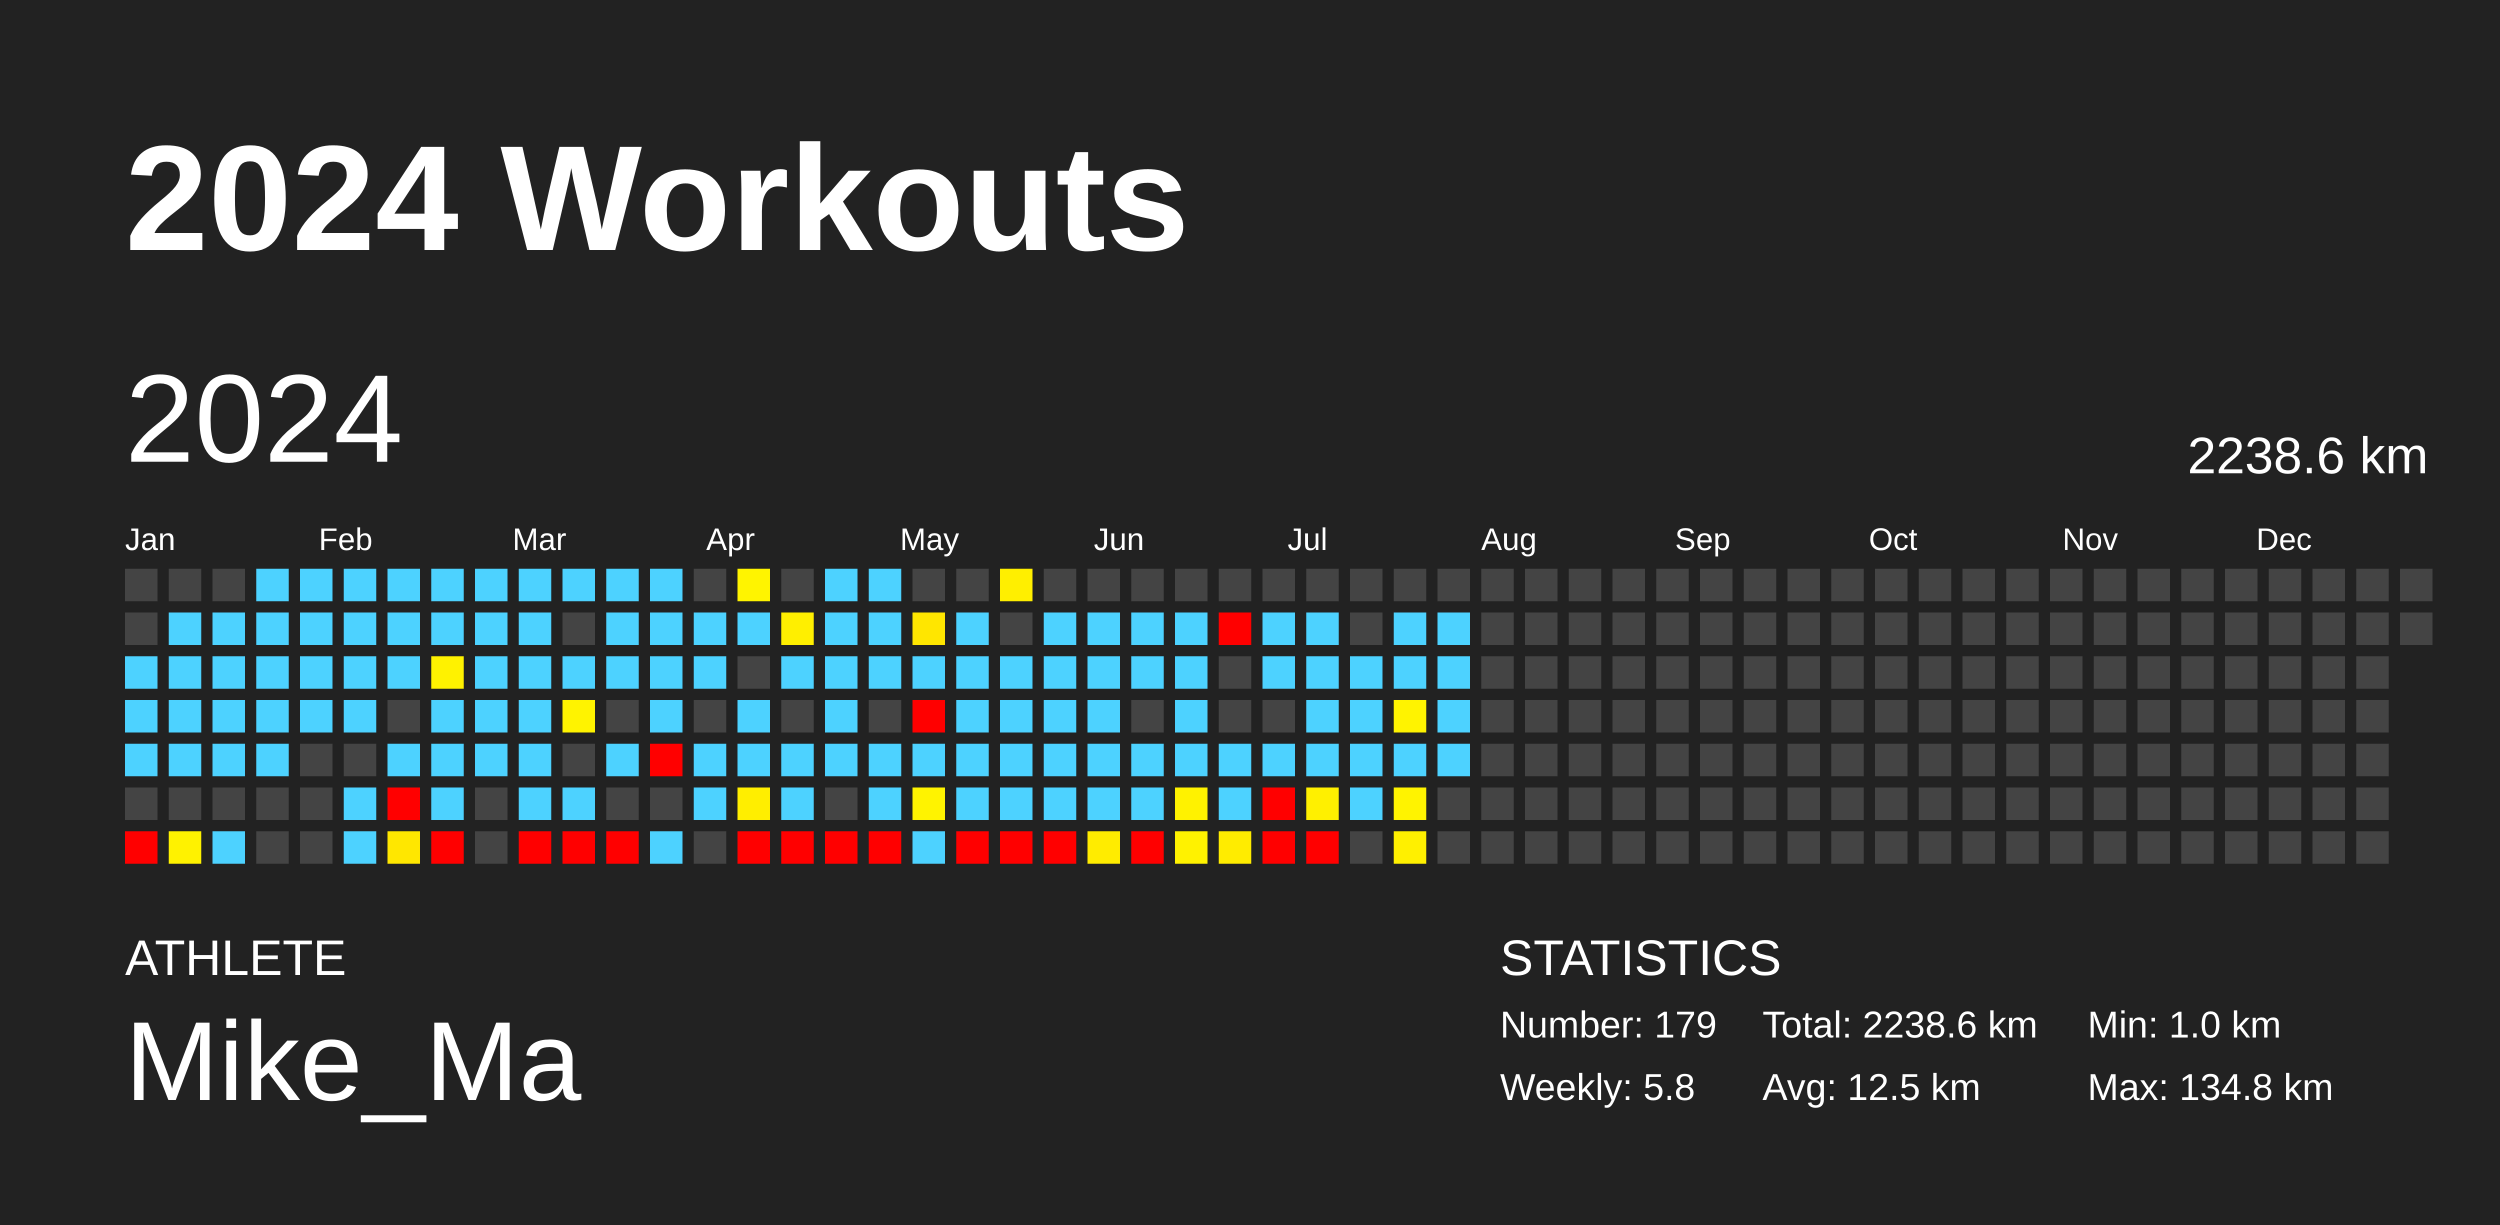
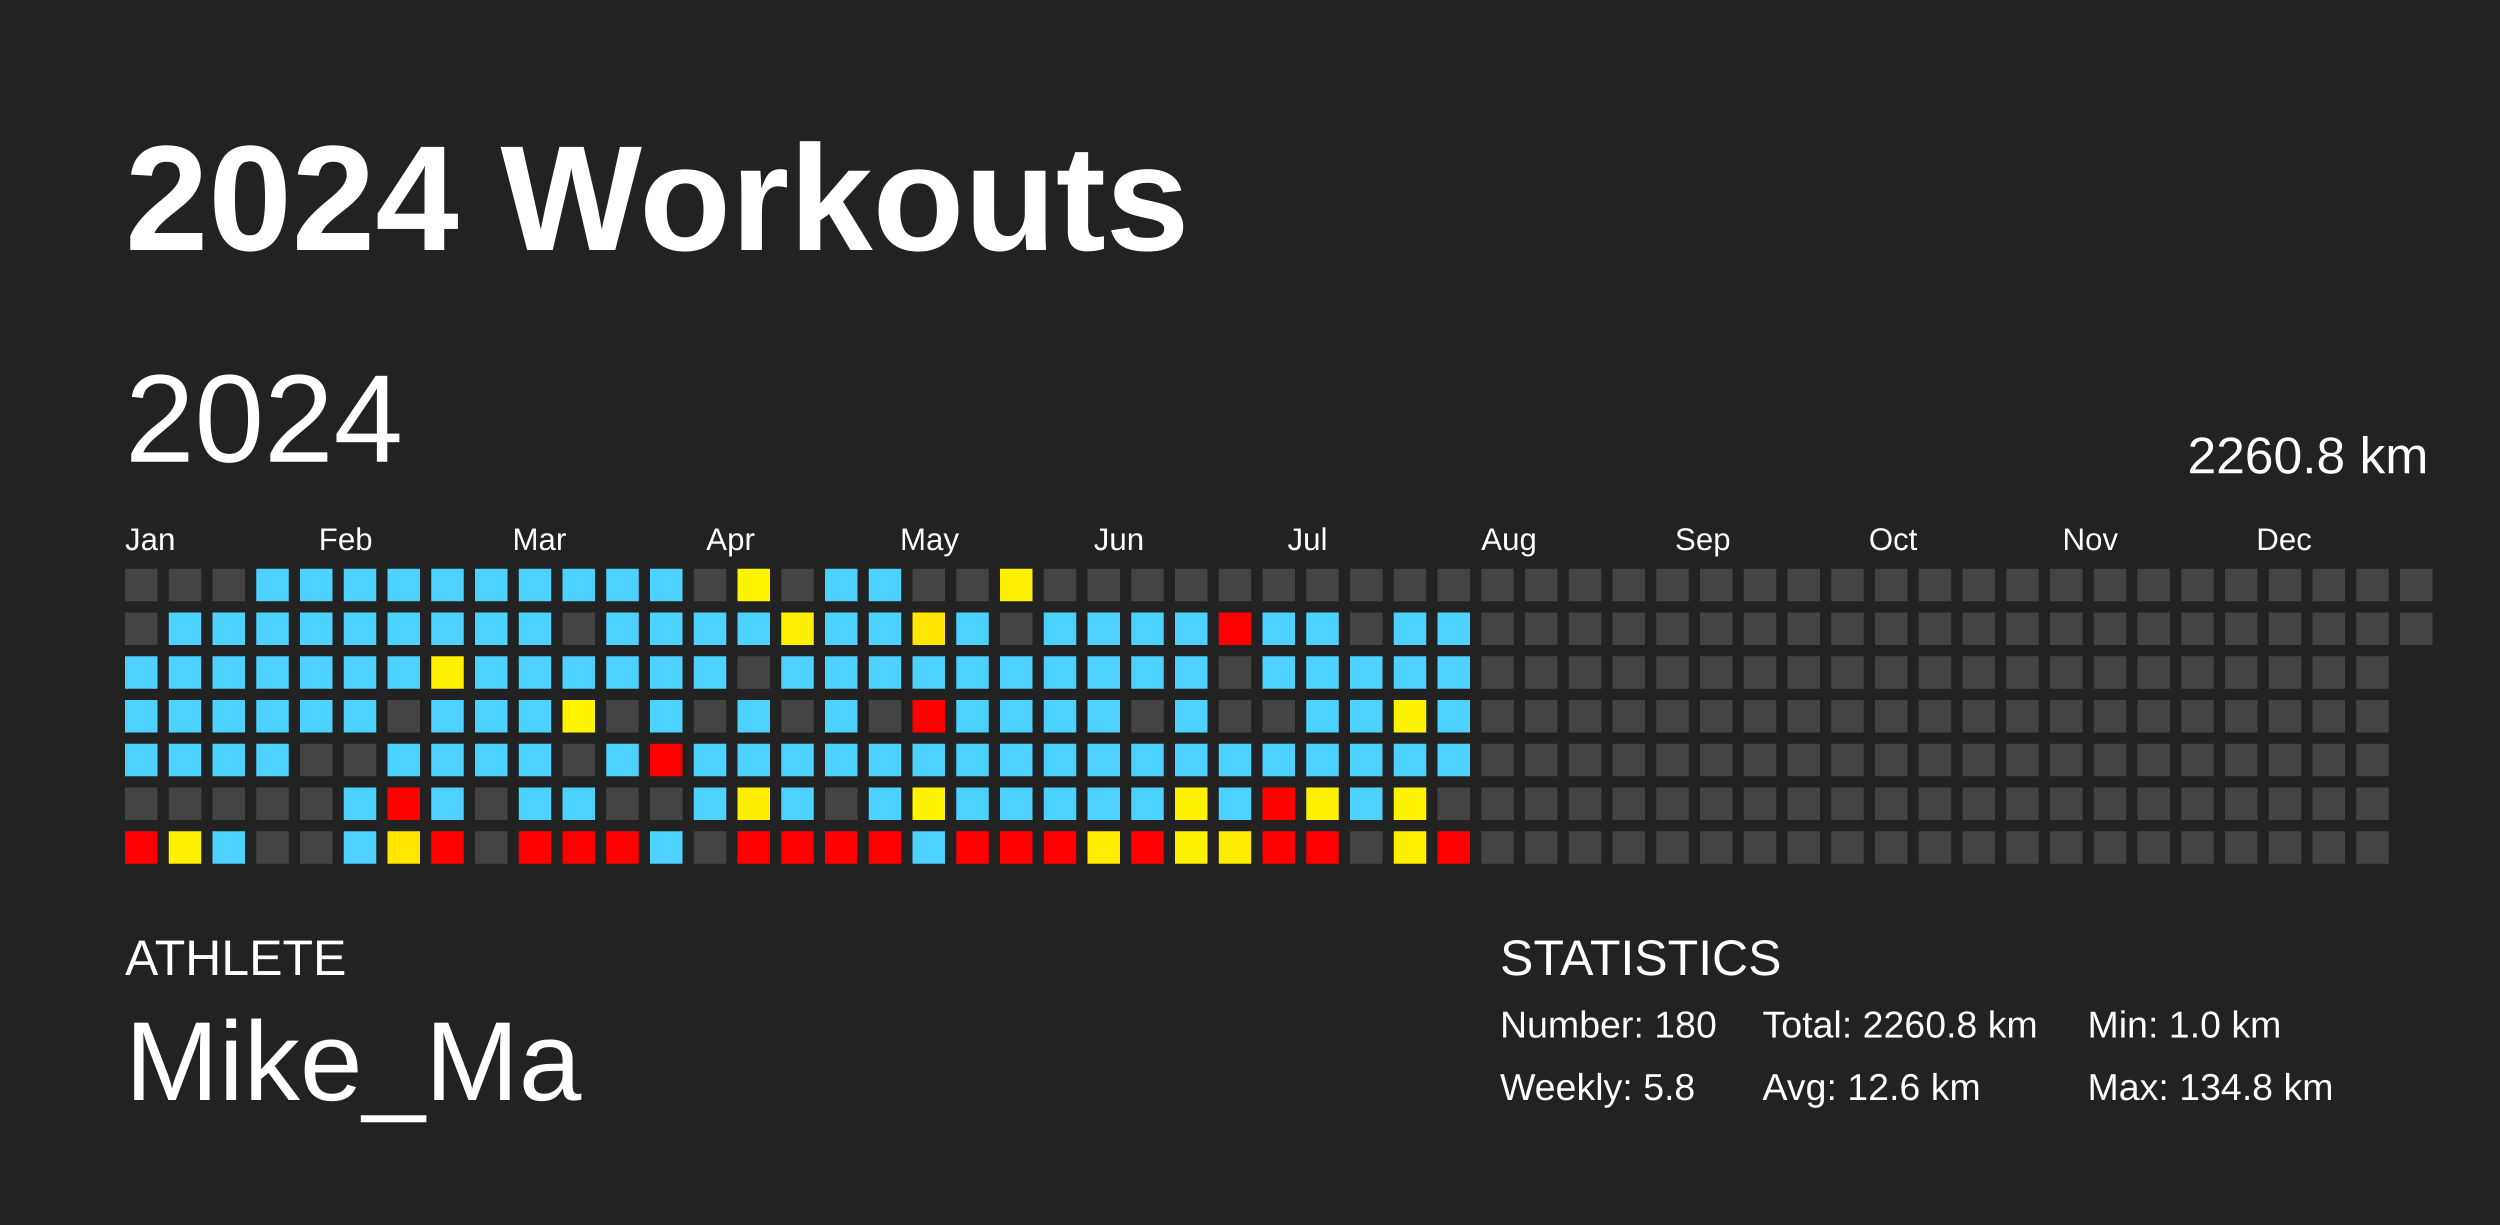
<svg xmlns="http://www.w3.org/2000/svg" baseProfile="full" height="98mm" version="1.1" viewBox="0,0,200,98" width="200mm">
  <defs />
  <rect fill="#222222" height="98" width="200" x="0" y="0" />
  <text fill="#FFFFFF" style="font-size:12px; font-family:Arial; font-weight:bold;" x="10" y="20">2024 Workouts</text>
  <text fill="#FFFFFF" style="font-size:4px; font-family:Arial" x="10" y="78">ATHLETE</text>
  <text fill="#FFFFFF" style="font-size:9px; font-family:Arial" x="10" y="88">Mike_Ma</text>
  <text fill="#FFFFFF" style="font-size:4px; font-family:Arial" x="120" y="78">STATISTICS</text>
-   <text fill="#FFFFFF" style="font-size:3px; font-family:Arial" x="120" y="83">Number: 179</text>
+   <text fill="#FFFFFF" style="font-size:3px; font-family:Arial" x="120" y="83">Number: 180</text>
  <text fill="#FFFFFF" style="font-size:3px; font-family:Arial" x="120" y="88">Weekly: 5.8</text>
-   <text fill="#FFFFFF" style="font-size:3px; font-family:Arial" x="141" y="83">Total: 2238.6 km</text>
-   <text fill="#FFFFFF" style="font-size:3px; font-family:Arial" x="141" y="88">Avg: 12.5 km</text>
+   <text fill="#FFFFFF" style="font-size:3px; font-family:Arial" x="141" y="83">Total: 2260.8 km</text>
+   <text fill="#FFFFFF" style="font-size:3px; font-family:Arial" x="141" y="88">Avg: 12.6 km</text>
  <text fill="#FFFFFF" style="font-size:3px; font-family:Arial" x="167" y="83">Min: 1.0 km</text>
  <text fill="#FFFFFF" style="font-size:3px; font-family:Arial" x="167" y="88">Max: 134.8 km</text>
  <text dominant-baseline="hanging" fill="#FFFFFF" style="font-size:10.0px; font-family:Arial;" x="10" y="30">2024</text>
-   <text dominant-baseline="hanging" fill="#FFFFFF" style="font-size:4.125px; font-family:Arial;" x="175" y="35">2238.6 km</text>
+   <text dominant-baseline="hanging" fill="#FFFFFF" style="font-size:4.125px; font-family:Arial;" x="175" y="35">2260.8 km</text>
  <text fill="#FFFFFF" style="font-size:2.5px; font-family:Arial" x="10.0" y="44">Jan</text>
  <text fill="#FFFFFF" style="font-size:2.5px; font-family:Arial" x="25.5" y="44">Feb</text>
  <text fill="#FFFFFF" style="font-size:2.5px; font-family:Arial" x="41.0" y="44">Mar</text>
  <text fill="#FFFFFF" style="font-size:2.5px; font-family:Arial" x="56.5" y="44">Apr</text>
  <text fill="#FFFFFF" style="font-size:2.5px; font-family:Arial" x="72.0" y="44">May</text>
  <text fill="#FFFFFF" style="font-size:2.5px; font-family:Arial" x="87.5" y="44">Jun</text>
  <text fill="#FFFFFF" style="font-size:2.5px; font-family:Arial" x="103.0" y="44">Jul</text>
  <text fill="#FFFFFF" style="font-size:2.5px; font-family:Arial" x="118.5" y="44">Aug</text>
  <text fill="#FFFFFF" style="font-size:2.5px; font-family:Arial" x="134.0" y="44">Sep</text>
  <text fill="#FFFFFF" style="font-size:2.5px; font-family:Arial" x="149.5" y="44">Oct</text>
  <text fill="#FFFFFF" style="font-size:2.5px; font-family:Arial" x="165.0" y="44">Nov</text>
  <text fill="#FFFFFF" style="font-size:2.5px; font-family:Arial" x="180.5" y="44">Dec</text>
  <rect fill="#444444" height="2.6" width="2.6" x="10.0" y="45.5" />
  <rect fill="#444444" height="2.6" width="2.6" x="10.0" y="49.0" />
  <rect fill="#4dd2ff" height="2.6" width="2.6" x="10.0" y="52.5" />
  <rect fill="#4dd2ff" height="2.6" width="2.6" x="10.0" y="56.0" />
  <rect fill="#4dd2ff" height="2.6" width="2.6" x="10.0" y="59.5" />
  <rect fill="#444444" height="2.6" width="2.6" x="10.0" y="63.0" />
  <rect fill="red" height="2.6" width="2.6" x="10.0" y="66.5" />
  <rect fill="#444444" height="2.6" width="2.6" x="13.5" y="45.5" />
  <rect fill="#4dd2ff" height="2.6" width="2.6" x="13.5" y="49.0" />
  <rect fill="#4dd2ff" height="2.6" width="2.6" x="13.5" y="52.5" />
  <rect fill="#4dd2ff" height="2.6" width="2.6" x="13.5" y="56.0" />
  <rect fill="#4dd2ff" height="2.6" width="2.6" x="13.5" y="59.5" />
  <rect fill="#444444" height="2.6" width="2.6" x="13.5" y="63.0" />
  <rect fill="#fff200" height="2.6" width="2.6" x="13.5" y="66.5" />
  <rect fill="#444444" height="2.6" width="2.6" x="17.0" y="45.5" />
  <rect fill="#4dd2ff" height="2.6" width="2.6" x="17.0" y="49.0" />
  <rect fill="#4dd2ff" height="2.6" width="2.6" x="17.0" y="52.5" />
  <rect fill="#4dd2ff" height="2.6" width="2.6" x="17.0" y="56.0" />
  <rect fill="#4dd2ff" height="2.6" width="2.6" x="17.0" y="59.5" />
  <rect fill="#444444" height="2.6" width="2.6" x="17.0" y="63.0" />
  <rect fill="#4dd2ff" height="2.6" width="2.6" x="17.0" y="66.5" />
  <rect fill="#4dd2ff" height="2.6" width="2.6" x="20.5" y="45.5" />
  <rect fill="#4dd2ff" height="2.6" width="2.6" x="20.5" y="49.0" />
  <rect fill="#4dd2ff" height="2.6" width="2.6" x="20.5" y="52.5" />
  <rect fill="#4dd2ff" height="2.6" width="2.6" x="20.5" y="56.0" />
  <rect fill="#4dd2ff" height="2.6" width="2.6" x="20.5" y="59.5" />
  <rect fill="#444444" height="2.6" width="2.6" x="20.5" y="63.0" />
  <rect fill="#444444" height="2.6" width="2.6" x="20.5" y="66.5" />
  <rect fill="#4dd2ff" height="2.6" width="2.6" x="24.0" y="45.5" />
  <rect fill="#4dd2ff" height="2.6" width="2.6" x="24.0" y="49.0" />
  <rect fill="#4dd2ff" height="2.6" width="2.6" x="24.0" y="52.5" />
  <rect fill="#4dd2ff" height="2.6" width="2.6" x="24.0" y="56.0" />
  <rect fill="#444444" height="2.6" width="2.6" x="24.0" y="59.5" />
  <rect fill="#444444" height="2.6" width="2.6" x="24.0" y="63.0" />
  <rect fill="#444444" height="2.6" width="2.6" x="24.0" y="66.5" />
  <rect fill="#4dd2ff" height="2.6" width="2.6" x="27.5" y="45.5" />
  <rect fill="#4dd2ff" height="2.6" width="2.6" x="27.5" y="49.0" />
  <rect fill="#4dd2ff" height="2.6" width="2.6" x="27.5" y="52.5" />
  <rect fill="#4dd2ff" height="2.6" width="2.6" x="27.5" y="56.0" />
  <rect fill="#444444" height="2.6" width="2.6" x="27.5" y="59.5" />
  <rect fill="#4dd2ff" height="2.6" width="2.6" x="27.5" y="63.0" />
  <rect fill="#4dd2ff" height="2.6" width="2.6" x="27.5" y="66.5" />
  <rect fill="#4dd2ff" height="2.6" width="2.6" x="31.0" y="45.5" />
  <rect fill="#4dd2ff" height="2.6" width="2.6" x="31.0" y="49.0" />
  <rect fill="#4dd2ff" height="2.6" width="2.6" x="31.0" y="52.5" />
  <rect fill="#444444" height="2.6" width="2.6" x="31.0" y="56.0" />
  <rect fill="#4dd2ff" height="2.6" width="2.6" x="31.0" y="59.5" />
  <rect fill="red" height="2.6" width="2.6" x="31.0" y="63.0" />
  <rect fill="#ffe700" height="2.6" width="2.6" x="31.0" y="66.5" />
  <rect fill="#4dd2ff" height="2.6" width="2.6" x="34.5" y="45.5" />
  <rect fill="#4dd2ff" height="2.6" width="2.6" x="34.5" y="49.0" />
  <rect fill="#fff200" height="2.6" width="2.6" x="34.5" y="52.5" />
  <rect fill="#4dd2ff" height="2.6" width="2.6" x="34.5" y="56.0" />
  <rect fill="#4dd2ff" height="2.6" width="2.6" x="34.5" y="59.5" />
  <rect fill="#4dd2ff" height="2.6" width="2.6" x="34.5" y="63.0" />
  <rect fill="red" height="2.6" width="2.6" x="34.5" y="66.5" />
  <rect fill="#4dd2ff" height="2.6" width="2.6" x="38.0" y="45.5" />
  <rect fill="#4dd2ff" height="2.6" width="2.6" x="38.0" y="49.0" />
  <rect fill="#4dd2ff" height="2.6" width="2.6" x="38.0" y="52.5" />
  <rect fill="#4dd2ff" height="2.6" width="2.6" x="38.0" y="56.0" />
  <rect fill="#4dd2ff" height="2.6" width="2.6" x="38.0" y="59.5" />
  <rect fill="#444444" height="2.6" width="2.6" x="38.0" y="63.0" />
  <rect fill="#444444" height="2.6" width="2.6" x="38.0" y="66.5" />
  <rect fill="#4dd2ff" height="2.6" width="2.6" x="41.5" y="45.5" />
  <rect fill="#4dd2ff" height="2.6" width="2.6" x="41.5" y="49.0" />
  <rect fill="#4dd2ff" height="2.6" width="2.6" x="41.5" y="52.5" />
  <rect fill="#4dd2ff" height="2.6" width="2.6" x="41.5" y="56.0" />
  <rect fill="#4dd2ff" height="2.6" width="2.6" x="41.5" y="59.5" />
  <rect fill="#4dd2ff" height="2.6" width="2.6" x="41.5" y="63.0" />
  <rect fill="red" height="2.6" width="2.6" x="41.5" y="66.5" />
  <rect fill="#4dd2ff" height="2.6" width="2.6" x="45.0" y="45.5" />
  <rect fill="#444444" height="2.6" width="2.6" x="45.0" y="49.0" />
  <rect fill="#4dd2ff" height="2.6" width="2.6" x="45.0" y="52.5" />
  <rect fill="#fff300" height="2.6" width="2.6" x="45.0" y="56.0" />
  <rect fill="#444444" height="2.6" width="2.6" x="45.0" y="59.5" />
  <rect fill="#4dd2ff" height="2.6" width="2.6" x="45.0" y="63.0" />
  <rect fill="red" height="2.6" width="2.6" x="45.0" y="66.5" />
  <rect fill="#4dd2ff" height="2.6" width="2.6" x="48.5" y="45.5" />
  <rect fill="#4dd2ff" height="2.6" width="2.6" x="48.5" y="49.0" />
  <rect fill="#4dd2ff" height="2.6" width="2.6" x="48.5" y="52.5" />
  <rect fill="#444444" height="2.6" width="2.6" x="48.5" y="56.0" />
  <rect fill="#4dd2ff" height="2.6" width="2.6" x="48.5" y="59.5" />
  <rect fill="#444444" height="2.6" width="2.6" x="48.5" y="63.0" />
  <rect fill="red" height="2.6" width="2.6" x="48.5" y="66.5" />
  <rect fill="#4dd2ff" height="2.6" width="2.6" x="52.0" y="45.5" />
  <rect fill="#4dd2ff" height="2.6" width="2.6" x="52.0" y="49.0" />
  <rect fill="#4dd2ff" height="2.6" width="2.6" x="52.0" y="52.5" />
  <rect fill="#4dd2ff" height="2.6" width="2.6" x="52.0" y="56.0" />
  <rect fill="red" height="2.6" width="2.6" x="52.0" y="59.5" />
  <rect fill="#444444" height="2.6" width="2.6" x="52.0" y="63.0" />
  <rect fill="#4dd2ff" height="2.6" width="2.6" x="52.0" y="66.5" />
  <rect fill="#444444" height="2.6" width="2.6" x="55.5" y="45.5" />
  <rect fill="#4dd2ff" height="2.6" width="2.6" x="55.5" y="49.0" />
  <rect fill="#4dd2ff" height="2.6" width="2.6" x="55.5" y="52.5" />
  <rect fill="#444444" height="2.6" width="2.6" x="55.5" y="56.0" />
  <rect fill="#4dd2ff" height="2.6" width="2.6" x="55.5" y="59.5" />
  <rect fill="#4dd2ff" height="2.6" width="2.6" x="55.5" y="63.0" />
  <rect fill="#444444" height="2.6" width="2.6" x="55.5" y="66.5" />
  <rect fill="#fff400" height="2.6" width="2.6" x="59.0" y="45.5" />
  <rect fill="#4dd2ff" height="2.6" width="2.6" x="59.0" y="49.0" />
  <rect fill="#444444" height="2.6" width="2.6" x="59.0" y="52.5" />
  <rect fill="#4dd2ff" height="2.6" width="2.6" x="59.0" y="56.0" />
  <rect fill="#4dd2ff" height="2.6" width="2.6" x="59.0" y="59.5" />
  <rect fill="#ffee00" height="2.6" width="2.6" x="59.0" y="63.0" />
  <rect fill="red" height="2.6" width="2.6" x="59.0" y="66.5" />
  <rect fill="#444444" height="2.6" width="2.6" x="62.5" y="45.5" />
  <rect fill="#ffef00" height="2.6" width="2.6" x="62.5" y="49.0" />
  <rect fill="#4dd2ff" height="2.6" width="2.6" x="62.5" y="52.5" />
  <rect fill="#444444" height="2.6" width="2.6" x="62.5" y="56.0" />
  <rect fill="#4dd2ff" height="2.6" width="2.6" x="62.5" y="59.5" />
  <rect fill="#4dd2ff" height="2.6" width="2.6" x="62.5" y="63.0" />
  <rect fill="red" height="2.6" width="2.6" x="62.5" y="66.5" />
  <rect fill="#4dd2ff" height="2.6" width="2.6" x="66.0" y="45.5" />
  <rect fill="#4dd2ff" height="2.6" width="2.6" x="66.0" y="49.0" />
  <rect fill="#4dd2ff" height="2.6" width="2.6" x="66.0" y="52.5" />
  <rect fill="#4dd2ff" height="2.6" width="2.6" x="66.0" y="56.0" />
  <rect fill="#4dd2ff" height="2.6" width="2.6" x="66.0" y="59.5" />
  <rect fill="#444444" height="2.6" width="2.6" x="66.0" y="63.0" />
  <rect fill="red" height="2.6" width="2.6" x="66.0" y="66.5" />
  <rect fill="#4dd2ff" height="2.6" width="2.6" x="69.5" y="45.5" />
  <rect fill="#4dd2ff" height="2.6" width="2.6" x="69.5" y="49.0" />
  <rect fill="#4dd2ff" height="2.6" width="2.6" x="69.5" y="52.5" />
  <rect fill="#444444" height="2.6" width="2.6" x="69.5" y="56.0" />
  <rect fill="#4dd2ff" height="2.6" width="2.6" x="69.5" y="59.5" />
  <rect fill="#4dd2ff" height="2.6" width="2.6" x="69.5" y="63.0" />
  <rect fill="red" height="2.6" width="2.6" x="69.5" y="66.5" />
  <rect fill="#444444" height="2.6" width="2.6" x="73.0" y="45.5" />
  <rect fill="#ffe600" height="2.6" width="2.6" x="73.0" y="49.0" />
  <rect fill="#4dd2ff" height="2.6" width="2.6" x="73.0" y="52.5" />
  <rect fill="red" height="2.6" width="2.6" x="73.0" y="56.0" />
  <rect fill="#4dd2ff" height="2.6" width="2.6" x="73.0" y="59.5" />
  <rect fill="#fff300" height="2.6" width="2.6" x="73.0" y="63.0" />
  <rect fill="#4dd2ff" height="2.6" width="2.6" x="73.0" y="66.5" />
  <rect fill="#444444" height="2.6" width="2.6" x="76.5" y="45.5" />
  <rect fill="#4dd2ff" height="2.6" width="2.6" x="76.5" y="49.0" />
  <rect fill="#4dd2ff" height="2.6" width="2.6" x="76.5" y="52.5" />
  <rect fill="#4dd2ff" height="2.6" width="2.6" x="76.5" y="56.0" />
  <rect fill="#4dd2ff" height="2.6" width="2.6" x="76.5" y="59.5" />
  <rect fill="#4dd2ff" height="2.6" width="2.6" x="76.5" y="63.0" />
  <rect fill="red" height="2.6" width="2.6" x="76.5" y="66.5" />
  <rect fill="#ffef00" height="2.6" width="2.6" x="80.0" y="45.5" />
  <rect fill="#444444" height="2.6" width="2.6" x="80.0" y="49.0" />
  <rect fill="#4dd2ff" height="2.6" width="2.6" x="80.0" y="52.5" />
  <rect fill="#4dd2ff" height="2.6" width="2.6" x="80.0" y="56.0" />
  <rect fill="#4dd2ff" height="2.6" width="2.6" x="80.0" y="59.5" />
  <rect fill="#4dd2ff" height="2.6" width="2.6" x="80.0" y="63.0" />
  <rect fill="red" height="2.6" width="2.6" x="80.0" y="66.5" />
  <rect fill="#444444" height="2.6" width="2.6" x="83.5" y="45.5" />
  <rect fill="#4dd2ff" height="2.6" width="2.6" x="83.5" y="49.0" />
  <rect fill="#4dd2ff" height="2.6" width="2.6" x="83.5" y="52.5" />
  <rect fill="#4dd2ff" height="2.6" width="2.6" x="83.5" y="56.0" />
  <rect fill="#4dd2ff" height="2.6" width="2.6" x="83.5" y="59.5" />
  <rect fill="#4dd2ff" height="2.6" width="2.6" x="83.5" y="63.0" />
  <rect fill="red" height="2.6" width="2.6" x="83.5" y="66.5" />
  <rect fill="#444444" height="2.6" width="2.6" x="87.0" y="45.5" />
  <rect fill="#4dd2ff" height="2.6" width="2.6" x="87.0" y="49.0" />
  <rect fill="#4dd2ff" height="2.6" width="2.6" x="87.0" y="52.5" />
  <rect fill="#4dd2ff" height="2.6" width="2.6" x="87.0" y="56.0" />
  <rect fill="#4dd2ff" height="2.6" width="2.6" x="87.0" y="59.5" />
  <rect fill="#4dd2ff" height="2.6" width="2.6" x="87.0" y="63.0" />
  <rect fill="#ffec00" height="2.6" width="2.6" x="87.0" y="66.5" />
  <rect fill="#444444" height="2.6" width="2.6" x="90.5" y="45.5" />
  <rect fill="#4dd2ff" height="2.6" width="2.6" x="90.5" y="49.0" />
  <rect fill="#4dd2ff" height="2.6" width="2.6" x="90.5" y="52.5" />
  <rect fill="#444444" height="2.6" width="2.6" x="90.5" y="56.0" />
  <rect fill="#4dd2ff" height="2.6" width="2.6" x="90.5" y="59.5" />
  <rect fill="#4dd2ff" height="2.6" width="2.6" x="90.5" y="63.0" />
  <rect fill="red" height="2.6" width="2.6" x="90.5" y="66.5" />
  <rect fill="#444444" height="2.6" width="2.6" x="94.0" y="45.5" />
  <rect fill="#4dd2ff" height="2.6" width="2.6" x="94.0" y="49.0" />
  <rect fill="#4dd2ff" height="2.6" width="2.6" x="94.0" y="52.5" />
  <rect fill="#4dd2ff" height="2.6" width="2.6" x="94.0" y="56.0" />
  <rect fill="#4dd2ff" height="2.6" width="2.6" x="94.0" y="59.5" />
  <rect fill="#fff200" height="2.6" width="2.6" x="94.0" y="63.0" />
  <rect fill="#fff200" height="2.6" width="2.6" x="94.0" y="66.5" />
  <rect fill="#444444" height="2.6" width="2.6" x="97.5" y="45.5" />
  <rect fill="red" height="2.6" width="2.6" x="97.5" y="49.0" />
  <rect fill="#444444" height="2.6" width="2.6" x="97.5" y="52.5" />
  <rect fill="#444444" height="2.6" width="2.6" x="97.5" y="56.0" />
  <rect fill="#4dd2ff" height="2.6" width="2.6" x="97.5" y="59.5" />
  <rect fill="#4dd2ff" height="2.6" width="2.6" x="97.5" y="63.0" />
  <rect fill="#ffec00" height="2.6" width="2.6" x="97.5" y="66.5" />
  <rect fill="#444444" height="2.6" width="2.6" x="101.0" y="45.5" />
  <rect fill="#4dd2ff" height="2.6" width="2.6" x="101.0" y="49.0" />
  <rect fill="#4dd2ff" height="2.6" width="2.6" x="101.0" y="52.5" />
  <rect fill="#444444" height="2.6" width="2.6" x="101.0" y="56.0" />
  <rect fill="#4dd2ff" height="2.6" width="2.6" x="101.0" y="59.5" />
  <rect fill="red" height="2.6" width="2.6" x="101.0" y="63.0" />
  <rect fill="red" height="2.6" width="2.6" x="101.0" y="66.5" />
  <rect fill="#444444" height="2.6" width="2.6" x="104.5" y="45.5" />
  <rect fill="#4dd2ff" height="2.6" width="2.6" x="104.5" y="49.0" />
  <rect fill="#4dd2ff" height="2.6" width="2.6" x="104.5" y="52.5" />
  <rect fill="#4dd2ff" height="2.6" width="2.6" x="104.5" y="56.0" />
  <rect fill="#4dd2ff" height="2.6" width="2.6" x="104.5" y="59.5" />
  <rect fill="#fff000" height="2.6" width="2.6" x="104.5" y="63.0" />
  <rect fill="red" height="2.6" width="2.6" x="104.5" y="66.5" />
  <rect fill="#444444" height="2.6" width="2.6" x="108.0" y="45.5" />
  <rect fill="#444444" height="2.6" width="2.6" x="108.0" y="49.0" />
  <rect fill="#4dd2ff" height="2.6" width="2.6" x="108.0" y="52.5" />
  <rect fill="#4dd2ff" height="2.6" width="2.6" x="108.0" y="56.0" />
  <rect fill="#4dd2ff" height="2.6" width="2.6" x="108.0" y="59.5" />
  <rect fill="#4dd2ff" height="2.6" width="2.6" x="108.0" y="63.0" />
  <rect fill="#444444" height="2.6" width="2.6" x="108.0" y="66.5" />
  <rect fill="#444444" height="2.6" width="2.6" x="111.5" y="45.5" />
  <rect fill="#4dd2ff" height="2.6" width="2.6" x="111.5" y="49.0" />
  <rect fill="#4dd2ff" height="2.6" width="2.6" x="111.5" y="52.5" />
  <rect fill="#fff300" height="2.6" width="2.6" x="111.5" y="56.0" />
  <rect fill="#4dd2ff" height="2.6" width="2.6" x="111.5" y="59.5" />
  <rect fill="#fff300" height="2.6" width="2.6" x="111.5" y="63.0" />
  <rect fill="#fff000" height="2.6" width="2.6" x="111.5" y="66.5" />
  <rect fill="#444444" height="2.6" width="2.6" x="115.0" y="45.5" />
  <rect fill="#4dd2ff" height="2.6" width="2.6" x="115.0" y="49.0" />
  <rect fill="#4dd2ff" height="2.6" width="2.6" x="115.0" y="52.5" />
  <rect fill="#4dd2ff" height="2.6" width="2.6" x="115.0" y="56.0" />
  <rect fill="#4dd2ff" height="2.6" width="2.6" x="115.0" y="59.5" />
  <rect fill="#444444" height="2.6" width="2.6" x="115.0" y="63.0" />
-   <rect fill="#444444" height="2.6" width="2.6" x="115.0" y="66.5" />
+   <rect fill="red" height="2.6" width="2.6" x="115.0" y="66.5" />
  <rect fill="#444444" height="2.6" width="2.6" x="118.5" y="45.5" />
  <rect fill="#444444" height="2.6" width="2.6" x="118.5" y="49.0" />
  <rect fill="#444444" height="2.6" width="2.6" x="118.5" y="52.5" />
  <rect fill="#444444" height="2.6" width="2.6" x="118.5" y="56.0" />
  <rect fill="#444444" height="2.6" width="2.6" x="118.5" y="59.5" />
  <rect fill="#444444" height="2.6" width="2.6" x="118.5" y="63.0" />
  <rect fill="#444444" height="2.6" width="2.6" x="118.5" y="66.5" />
  <rect fill="#444444" height="2.6" width="2.6" x="122.0" y="45.5" />
  <rect fill="#444444" height="2.6" width="2.6" x="122.0" y="49.0" />
  <rect fill="#444444" height="2.6" width="2.6" x="122.0" y="52.5" />
  <rect fill="#444444" height="2.6" width="2.6" x="122.0" y="56.0" />
  <rect fill="#444444" height="2.6" width="2.6" x="122.0" y="59.5" />
  <rect fill="#444444" height="2.6" width="2.6" x="122.0" y="63.0" />
  <rect fill="#444444" height="2.6" width="2.6" x="122.0" y="66.5" />
  <rect fill="#444444" height="2.6" width="2.6" x="125.5" y="45.5" />
  <rect fill="#444444" height="2.6" width="2.6" x="125.5" y="49.0" />
  <rect fill="#444444" height="2.6" width="2.6" x="125.5" y="52.5" />
  <rect fill="#444444" height="2.6" width="2.6" x="125.5" y="56.0" />
  <rect fill="#444444" height="2.6" width="2.6" x="125.5" y="59.5" />
  <rect fill="#444444" height="2.6" width="2.6" x="125.5" y="63.0" />
  <rect fill="#444444" height="2.6" width="2.6" x="125.5" y="66.5" />
  <rect fill="#444444" height="2.6" width="2.6" x="129.0" y="45.5" />
  <rect fill="#444444" height="2.6" width="2.6" x="129.0" y="49.0" />
  <rect fill="#444444" height="2.6" width="2.6" x="129.0" y="52.5" />
  <rect fill="#444444" height="2.6" width="2.6" x="129.0" y="56.0" />
  <rect fill="#444444" height="2.6" width="2.6" x="129.0" y="59.5" />
  <rect fill="#444444" height="2.6" width="2.6" x="129.0" y="63.0" />
  <rect fill="#444444" height="2.6" width="2.6" x="129.0" y="66.5" />
  <rect fill="#444444" height="2.6" width="2.6" x="132.5" y="45.5" />
  <rect fill="#444444" height="2.6" width="2.6" x="132.5" y="49.0" />
  <rect fill="#444444" height="2.6" width="2.6" x="132.5" y="52.5" />
  <rect fill="#444444" height="2.6" width="2.6" x="132.5" y="56.0" />
  <rect fill="#444444" height="2.6" width="2.6" x="132.5" y="59.5" />
  <rect fill="#444444" height="2.6" width="2.6" x="132.5" y="63.0" />
  <rect fill="#444444" height="2.6" width="2.6" x="132.5" y="66.5" />
  <rect fill="#444444" height="2.6" width="2.6" x="136.0" y="45.5" />
  <rect fill="#444444" height="2.6" width="2.6" x="136.0" y="49.0" />
  <rect fill="#444444" height="2.6" width="2.6" x="136.0" y="52.5" />
  <rect fill="#444444" height="2.6" width="2.6" x="136.0" y="56.0" />
  <rect fill="#444444" height="2.6" width="2.6" x="136.0" y="59.5" />
  <rect fill="#444444" height="2.6" width="2.6" x="136.0" y="63.0" />
  <rect fill="#444444" height="2.6" width="2.6" x="136.0" y="66.5" />
  <rect fill="#444444" height="2.6" width="2.6" x="139.5" y="45.5" />
  <rect fill="#444444" height="2.6" width="2.6" x="139.5" y="49.0" />
  <rect fill="#444444" height="2.6" width="2.6" x="139.5" y="52.5" />
  <rect fill="#444444" height="2.6" width="2.6" x="139.5" y="56.0" />
  <rect fill="#444444" height="2.6" width="2.6" x="139.5" y="59.5" />
  <rect fill="#444444" height="2.6" width="2.6" x="139.5" y="63.0" />
  <rect fill="#444444" height="2.6" width="2.6" x="139.5" y="66.5" />
  <rect fill="#444444" height="2.6" width="2.6" x="143.0" y="45.5" />
  <rect fill="#444444" height="2.6" width="2.6" x="143.0" y="49.0" />
  <rect fill="#444444" height="2.6" width="2.6" x="143.0" y="52.5" />
  <rect fill="#444444" height="2.6" width="2.6" x="143.0" y="56.0" />
  <rect fill="#444444" height="2.6" width="2.6" x="143.0" y="59.5" />
  <rect fill="#444444" height="2.6" width="2.6" x="143.0" y="63.0" />
  <rect fill="#444444" height="2.6" width="2.6" x="143.0" y="66.5" />
  <rect fill="#444444" height="2.6" width="2.6" x="146.5" y="45.5" />
  <rect fill="#444444" height="2.6" width="2.6" x="146.5" y="49.0" />
  <rect fill="#444444" height="2.6" width="2.6" x="146.5" y="52.5" />
  <rect fill="#444444" height="2.6" width="2.6" x="146.5" y="56.0" />
  <rect fill="#444444" height="2.6" width="2.6" x="146.5" y="59.5" />
  <rect fill="#444444" height="2.6" width="2.6" x="146.5" y="63.0" />
  <rect fill="#444444" height="2.6" width="2.6" x="146.5" y="66.5" />
  <rect fill="#444444" height="2.6" width="2.6" x="150.0" y="45.5" />
  <rect fill="#444444" height="2.6" width="2.6" x="150.0" y="49.0" />
  <rect fill="#444444" height="2.6" width="2.6" x="150.0" y="52.5" />
  <rect fill="#444444" height="2.6" width="2.6" x="150.0" y="56.0" />
  <rect fill="#444444" height="2.6" width="2.6" x="150.0" y="59.5" />
  <rect fill="#444444" height="2.6" width="2.6" x="150.0" y="63.0" />
  <rect fill="#444444" height="2.6" width="2.6" x="150.0" y="66.5" />
  <rect fill="#444444" height="2.6" width="2.6" x="153.5" y="45.5" />
  <rect fill="#444444" height="2.6" width="2.6" x="153.5" y="49.0" />
  <rect fill="#444444" height="2.6" width="2.6" x="153.5" y="52.5" />
  <rect fill="#444444" height="2.6" width="2.6" x="153.5" y="56.0" />
  <rect fill="#444444" height="2.6" width="2.6" x="153.5" y="59.5" />
  <rect fill="#444444" height="2.6" width="2.6" x="153.5" y="63.0" />
  <rect fill="#444444" height="2.6" width="2.6" x="153.5" y="66.5" />
  <rect fill="#444444" height="2.6" width="2.6" x="157.0" y="45.5" />
  <rect fill="#444444" height="2.6" width="2.6" x="157.0" y="49.0" />
  <rect fill="#444444" height="2.6" width="2.6" x="157.0" y="52.5" />
  <rect fill="#444444" height="2.6" width="2.6" x="157.0" y="56.0" />
  <rect fill="#444444" height="2.6" width="2.6" x="157.0" y="59.5" />
  <rect fill="#444444" height="2.6" width="2.6" x="157.0" y="63.0" />
  <rect fill="#444444" height="2.6" width="2.6" x="157.0" y="66.5" />
  <rect fill="#444444" height="2.6" width="2.6" x="160.5" y="45.5" />
  <rect fill="#444444" height="2.6" width="2.6" x="160.5" y="49.0" />
  <rect fill="#444444" height="2.6" width="2.6" x="160.5" y="52.5" />
  <rect fill="#444444" height="2.6" width="2.6" x="160.5" y="56.0" />
  <rect fill="#444444" height="2.6" width="2.6" x="160.5" y="59.5" />
  <rect fill="#444444" height="2.6" width="2.6" x="160.5" y="63.0" />
  <rect fill="#444444" height="2.6" width="2.6" x="160.5" y="66.5" />
  <rect fill="#444444" height="2.6" width="2.6" x="164.0" y="45.5" />
  <rect fill="#444444" height="2.6" width="2.6" x="164.0" y="49.0" />
  <rect fill="#444444" height="2.6" width="2.6" x="164.0" y="52.5" />
  <rect fill="#444444" height="2.6" width="2.6" x="164.0" y="56.0" />
  <rect fill="#444444" height="2.6" width="2.6" x="164.0" y="59.5" />
  <rect fill="#444444" height="2.6" width="2.6" x="164.0" y="63.0" />
  <rect fill="#444444" height="2.6" width="2.6" x="164.0" y="66.5" />
  <rect fill="#444444" height="2.6" width="2.6" x="167.5" y="45.5" />
  <rect fill="#444444" height="2.6" width="2.6" x="167.5" y="49.0" />
  <rect fill="#444444" height="2.6" width="2.6" x="167.5" y="52.5" />
  <rect fill="#444444" height="2.6" width="2.6" x="167.5" y="56.0" />
  <rect fill="#444444" height="2.6" width="2.6" x="167.5" y="59.5" />
  <rect fill="#444444" height="2.6" width="2.6" x="167.5" y="63.0" />
  <rect fill="#444444" height="2.6" width="2.6" x="167.5" y="66.5" />
  <rect fill="#444444" height="2.6" width="2.6" x="171.0" y="45.5" />
  <rect fill="#444444" height="2.6" width="2.6" x="171.0" y="49.0" />
  <rect fill="#444444" height="2.6" width="2.6" x="171.0" y="52.5" />
  <rect fill="#444444" height="2.6" width="2.6" x="171.0" y="56.0" />
  <rect fill="#444444" height="2.6" width="2.6" x="171.0" y="59.5" />
  <rect fill="#444444" height="2.6" width="2.6" x="171.0" y="63.0" />
  <rect fill="#444444" height="2.6" width="2.6" x="171.0" y="66.5" />
  <rect fill="#444444" height="2.6" width="2.6" x="174.5" y="45.5" />
  <rect fill="#444444" height="2.6" width="2.6" x="174.5" y="49.0" />
  <rect fill="#444444" height="2.6" width="2.6" x="174.5" y="52.5" />
  <rect fill="#444444" height="2.6" width="2.6" x="174.5" y="56.0" />
  <rect fill="#444444" height="2.6" width="2.6" x="174.5" y="59.5" />
  <rect fill="#444444" height="2.6" width="2.6" x="174.5" y="63.0" />
  <rect fill="#444444" height="2.6" width="2.6" x="174.5" y="66.5" />
  <rect fill="#444444" height="2.6" width="2.6" x="178.0" y="45.5" />
  <rect fill="#444444" height="2.6" width="2.6" x="178.0" y="49.0" />
  <rect fill="#444444" height="2.6" width="2.6" x="178.0" y="52.5" />
  <rect fill="#444444" height="2.6" width="2.6" x="178.0" y="56.0" />
  <rect fill="#444444" height="2.6" width="2.6" x="178.0" y="59.5" />
  <rect fill="#444444" height="2.6" width="2.6" x="178.0" y="63.0" />
  <rect fill="#444444" height="2.6" width="2.6" x="178.0" y="66.5" />
  <rect fill="#444444" height="2.6" width="2.6" x="181.5" y="45.5" />
  <rect fill="#444444" height="2.6" width="2.6" x="181.5" y="49.0" />
  <rect fill="#444444" height="2.6" width="2.6" x="181.5" y="52.5" />
  <rect fill="#444444" height="2.6" width="2.6" x="181.5" y="56.0" />
  <rect fill="#444444" height="2.6" width="2.6" x="181.5" y="59.5" />
  <rect fill="#444444" height="2.6" width="2.6" x="181.5" y="63.0" />
  <rect fill="#444444" height="2.6" width="2.6" x="181.5" y="66.5" />
  <rect fill="#444444" height="2.6" width="2.6" x="185.0" y="45.5" />
  <rect fill="#444444" height="2.6" width="2.6" x="185.0" y="49.0" />
  <rect fill="#444444" height="2.6" width="2.6" x="185.0" y="52.5" />
  <rect fill="#444444" height="2.6" width="2.6" x="185.0" y="56.0" />
  <rect fill="#444444" height="2.6" width="2.6" x="185.0" y="59.5" />
  <rect fill="#444444" height="2.6" width="2.6" x="185.0" y="63.0" />
  <rect fill="#444444" height="2.6" width="2.6" x="185.0" y="66.5" />
  <rect fill="#444444" height="2.6" width="2.6" x="188.5" y="45.5" />
  <rect fill="#444444" height="2.6" width="2.6" x="188.5" y="49.0" />
  <rect fill="#444444" height="2.6" width="2.6" x="188.5" y="52.5" />
  <rect fill="#444444" height="2.6" width="2.6" x="188.5" y="56.0" />
  <rect fill="#444444" height="2.6" width="2.6" x="188.5" y="59.5" />
  <rect fill="#444444" height="2.6" width="2.6" x="188.5" y="63.0" />
  <rect fill="#444444" height="2.6" width="2.6" x="188.5" y="66.5" />
  <rect fill="#444444" height="2.6" width="2.6" x="192.0" y="45.5" />
  <rect fill="#444444" height="2.6" width="2.6" x="192.0" y="49.0" />
</svg>
